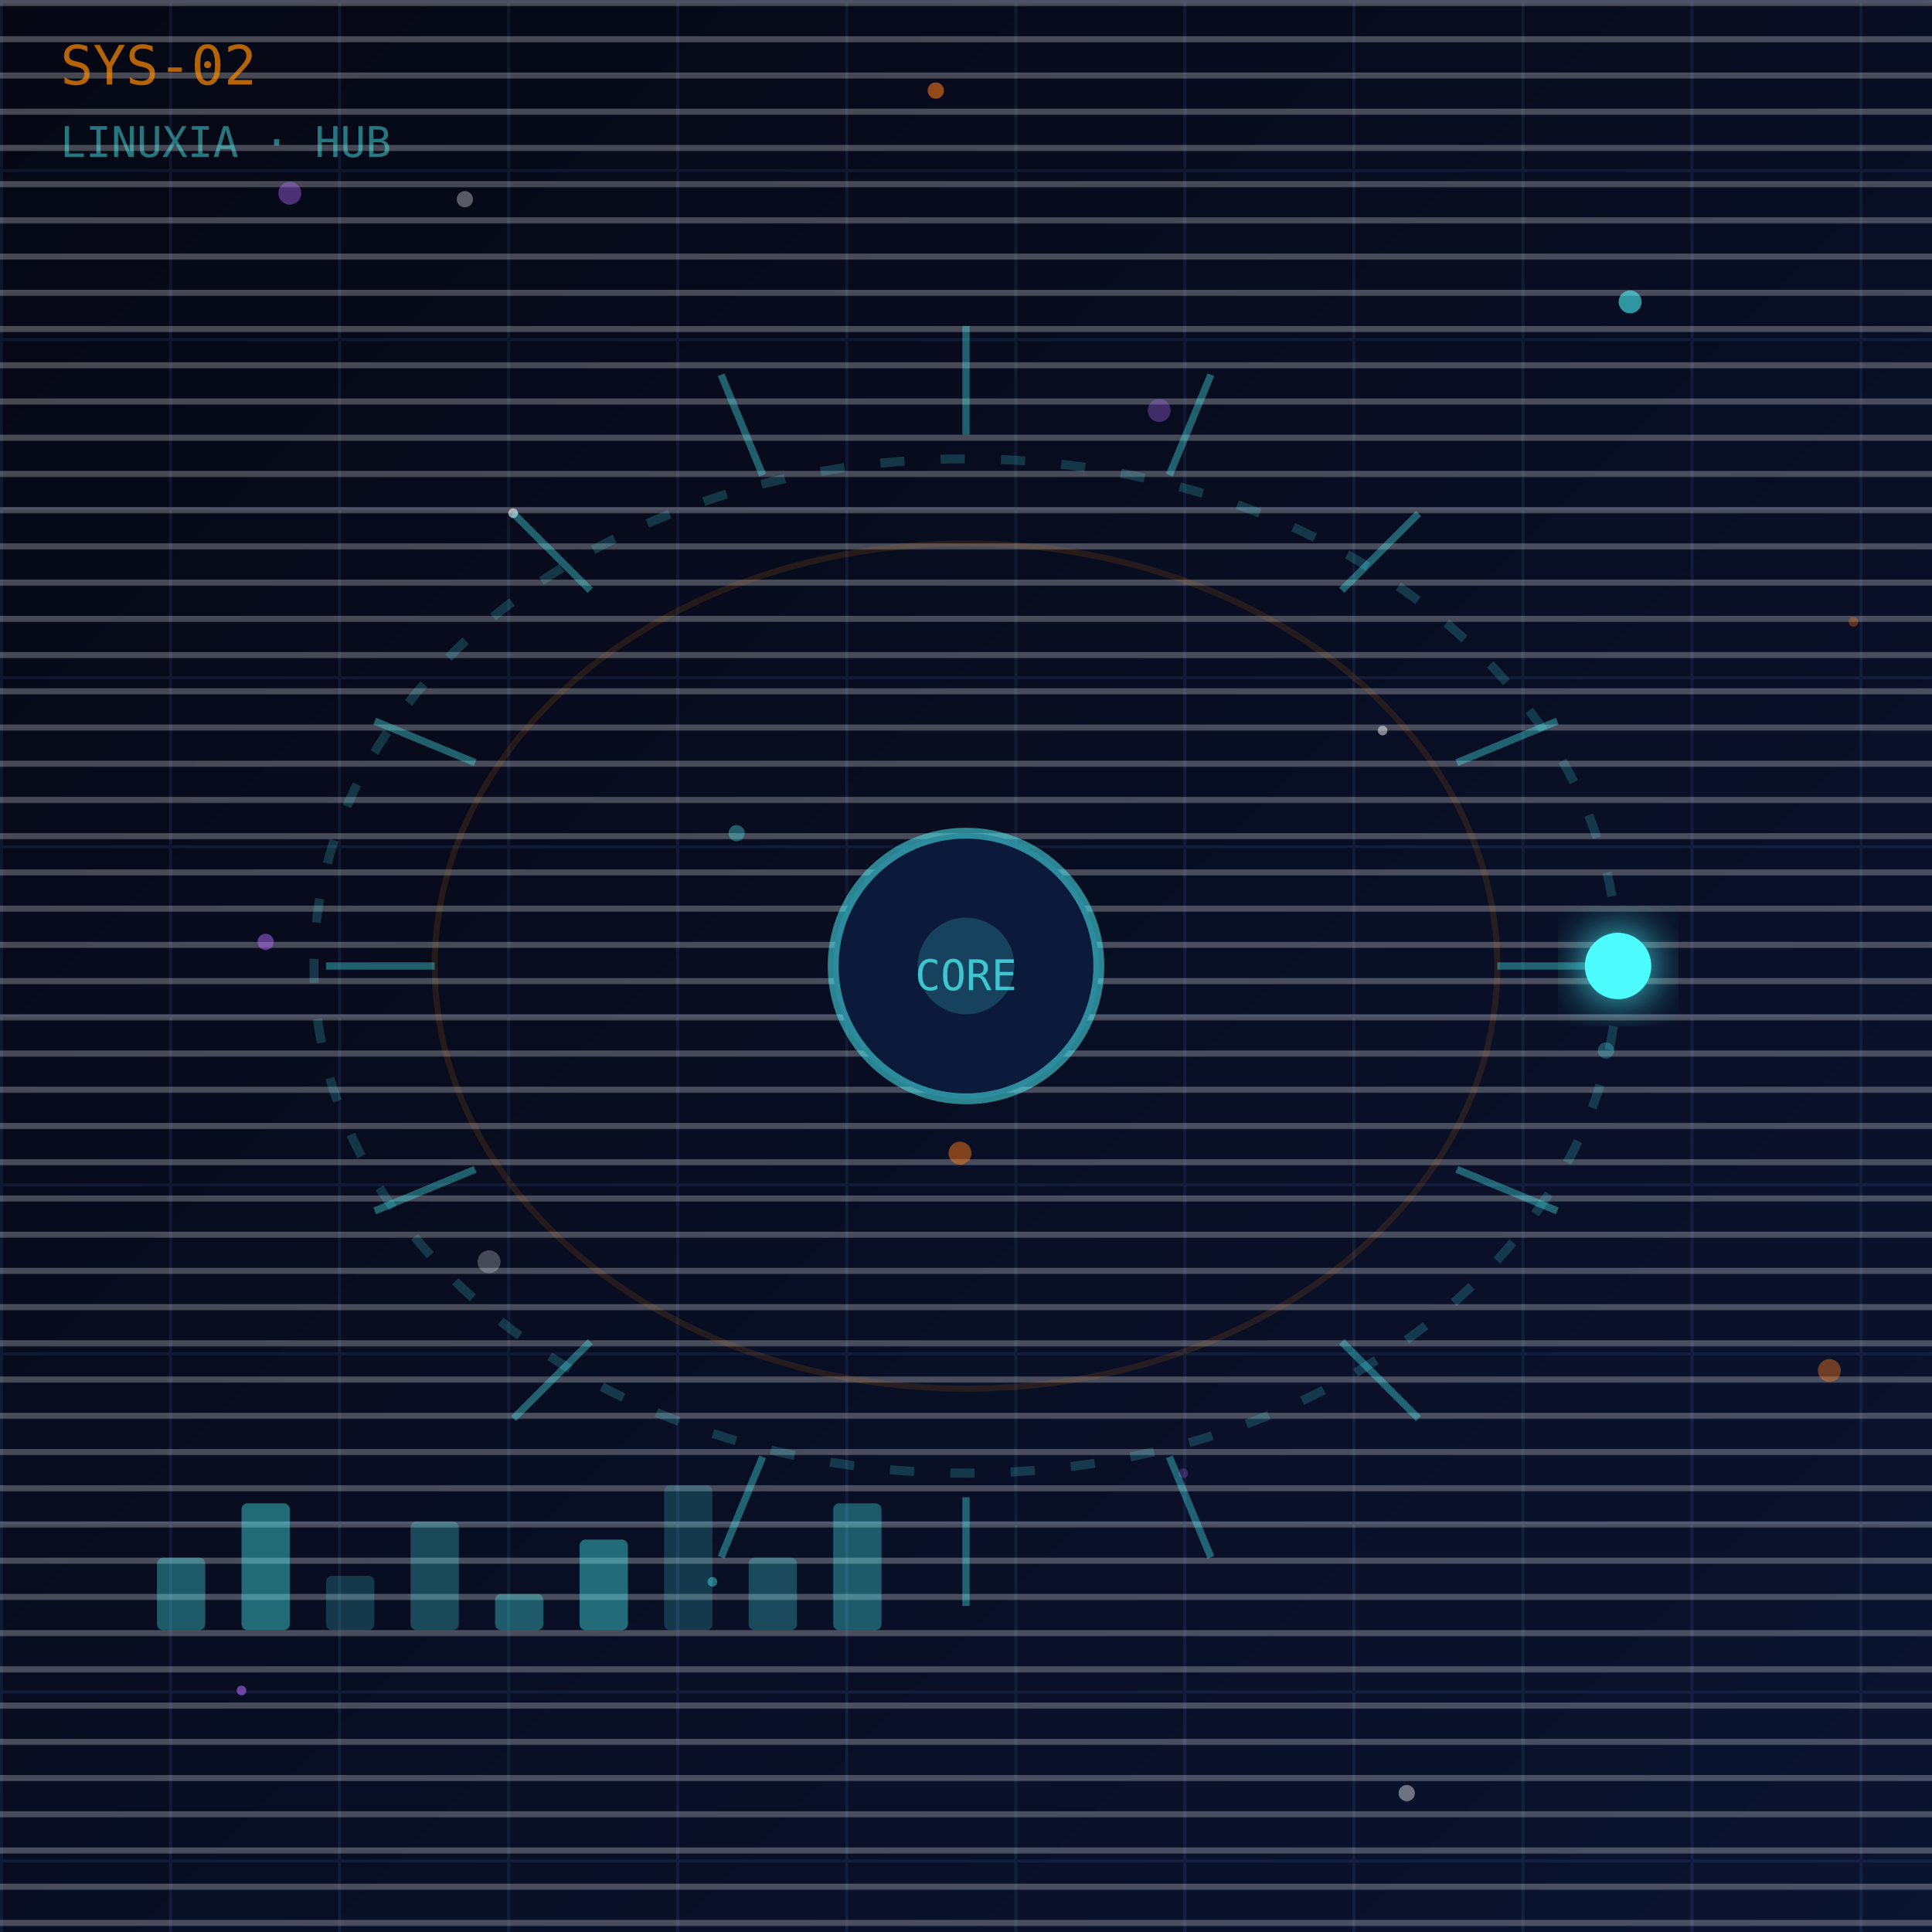
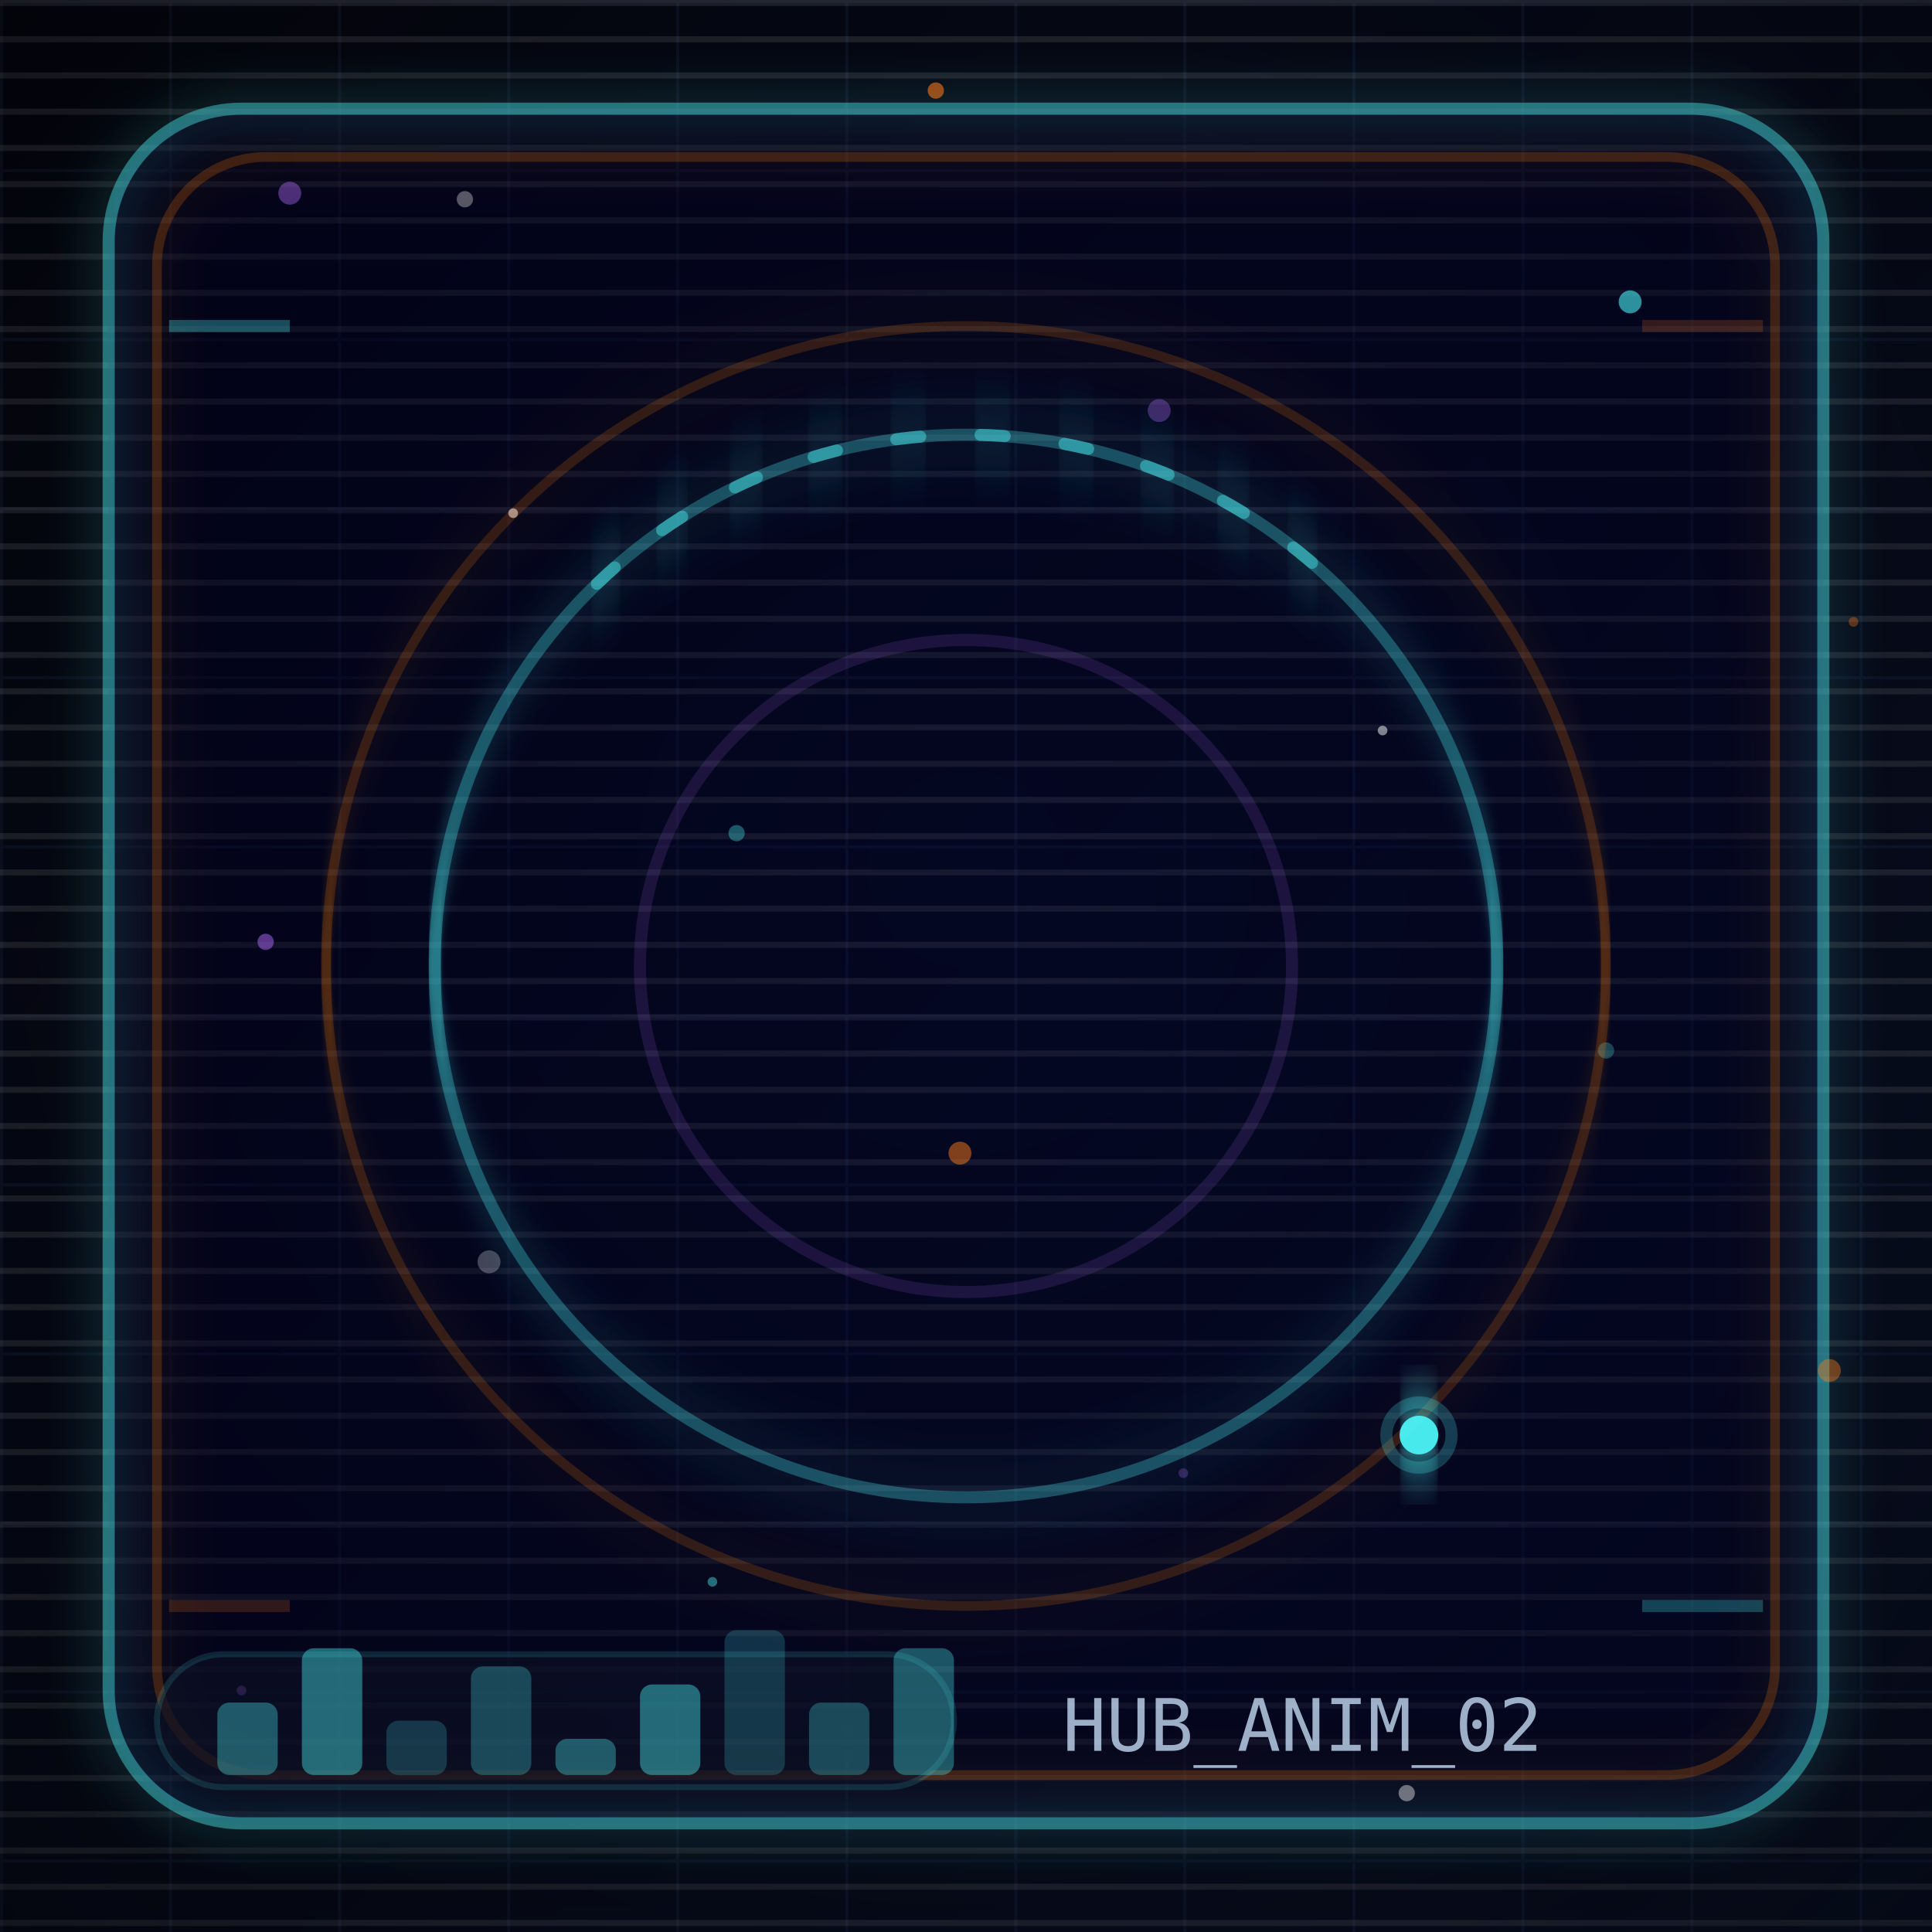
<svg xmlns="http://www.w3.org/2000/svg" width="320" height="320" viewBox="0 0 320 320">
  <defs>
-     <linearGradient id="bg2" x1="0" y1="0" x2="1" y2="1">
+     <linearGradient id="bg" x1="0" y1="0" x2="1" y2="1">
      <stop offset="0" stop-color="#050713" />
      <stop offset="1" stop-color="#0b1430" />
    </linearGradient>
-     <pattern id="grid2" patternUnits="userSpaceOnUse" width="28" height="28">
+     <radialGradient id="vign" cx="50%" cy="45%" r="75%">
+       <stop offset="0" stop-color="#000" stop-opacity="0" />
+       <stop offset="1" stop-color="#000" stop-opacity="0.55" />
+     </radialGradient>
+     <pattern id="grid" patternUnits="userSpaceOnUse" width="28" height="28">
      <path d="M28 0H0V28" fill="none" stroke="#7aa7ff" stroke-opacity="0.09" stroke-width="1" />
    </pattern>
-     <pattern id="scan2" patternUnits="userSpaceOnUse" width="6" height="6">
+     <pattern id="scan" patternUnits="userSpaceOnUse" width="6" height="6">
      <rect width="6" height="6" fill="none" />
      <rect y="0" width="6" height="1" fill="#ffffff" opacity="0.260" />
    </pattern>
-     <filter id="glow2" x="-40%" y="-40%" width="180%" height="180%">
+     <filter id="glowC" x="-40%" y="-40%" width="180%" height="180%">
      <feGaussianBlur stdDeviation="3.8" result="b" />
-       <feComposite in="b" in2="SourceGraphic" operator="over" />
+       <feColorMatrix in="b" type="matrix" values="1 0 0 0 0                 0 1 0 0 0.22                 0 0 1 0 0.70                 0 0 0 0.95 0" result="c" />
+       <feMerge>
+         <feMergeNode in="c" />
+         <feMergeNode in="SourceGraphic" />
+       </feMerge>
+     </filter>
+     <filter id="glowO" x="-40%" y="-40%" width="180%" height="180%">
+       <feGaussianBlur stdDeviation="4.2" result="b" />
+       <feColorMatrix in="b" type="matrix" values="1 0 0 0 0.12                 0 1 0 0 0.04                 0 0 1 0 0                 0 0 0 0.85 0" result="c" />
+       <feMerge>
+         <feMergeNode in="c" />
+         <feMergeNode in="SourceGraphic" />
+       </feMerge>
+     </filter>
+     <filter id="shadow">
+       <feDropShadow dx="0" dy="10" stdDeviation="10" flood-color="#000" flood-opacity="0.55" />
    </filter>
  </defs>
-   <rect width="320" height="320" fill="url(#bg2)" />
-   <rect width="320" height="320" fill="url(#grid2)" />
-   <rect width="320" height="320" fill="url(#scan2)" />
-   <circle cx="48" cy="32" r="1.90" fill="#b36bff" opacity="0.41" />
-   <circle cx="85" cy="85" r="0.80" fill="#ffffff" opacity="0.57" />
-   <circle cx="122" cy="138" r="1.35" fill="#4efcff" opacity="0.33" />
-   <circle cx="159" cy="191" r="1.90" fill="#ff7a18" opacity="0.49" />
-   <circle cx="196" cy="244" r="0.80" fill="#b36bff" opacity="0.25" />
-   <circle cx="233" cy="297" r="1.35" fill="#ffffff" opacity="0.41" />
-   <circle cx="270" cy="50" r="1.90" fill="#4efcff" opacity="0.57" />
-   <circle cx="307" cy="103" r="0.80" fill="#ff7a18" opacity="0.33" />
-   <circle cx="44" cy="156" r="1.35" fill="#b36bff" opacity="0.49" />
-   <circle cx="81" cy="209" r="1.90" fill="#ffffff" opacity="0.25" />
-   <circle cx="118" cy="262" r="0.80" fill="#4efcff" opacity="0.41" />
-   <circle cx="155" cy="15" r="1.35" fill="#ff7a18" opacity="0.57" />
-   <circle cx="192" cy="68" r="1.90" fill="#b36bff" opacity="0.33" />
-   <circle cx="229" cy="121" r="0.80" fill="#ffffff" opacity="0.49" />
-   <circle cx="266" cy="174" r="1.35" fill="#4efcff" opacity="0.25" />
-   <circle cx="303" cy="227" r="1.90" fill="#ff7a18" opacity="0.41" />
-   <circle cx="40" cy="280" r="0.80" fill="#b36bff" opacity="0.57" />
-   <circle cx="77" cy="33" r="1.35" fill="#ffffff" opacity="0.33" />
-   <ellipse cx="160.0" cy="160.0" rx="108" ry="84" fill="none" stroke="#4efcff" stroke-opacity="0.18" stroke-width="1.5" stroke-dasharray="4 6" />
-   <ellipse cx="160.0" cy="160.0" rx="88" ry="70" fill="none" stroke="#ff8c00" stroke-opacity="0.12" stroke-width="1" />
-   <line x1="248.00" y1="160.00" x2="266.00" y2="160.00" stroke="#4efcff" stroke-opacity="0.35" stroke-width="1.2" />
-   <line x1="241.30" y1="193.68" x2="257.93" y2="200.56" stroke="#4efcff" stroke-opacity="0.35" stroke-width="1.2" />
-   <line x1="222.23" y1="222.23" x2="234.95" y2="234.95" stroke="#4efcff" stroke-opacity="0.35" stroke-width="1.2" />
-   <line x1="193.68" y1="241.30" x2="200.56" y2="257.93" stroke="#4efcff" stroke-opacity="0.35" stroke-width="1.2" />
-   <line x1="160.00" y1="248.00" x2="160.00" y2="266.00" stroke="#4efcff" stroke-opacity="0.35" stroke-width="1.2" />
-   <line x1="126.32" y1="241.30" x2="119.44" y2="257.93" stroke="#4efcff" stroke-opacity="0.35" stroke-width="1.2" />
-   <line x1="97.77" y1="222.23" x2="85.05" y2="234.95" stroke="#4efcff" stroke-opacity="0.35" stroke-width="1.2" />
-   <line x1="78.70" y1="193.68" x2="62.07" y2="200.56" stroke="#4efcff" stroke-opacity="0.35" stroke-width="1.2" />
-   <line x1="72.00" y1="160.00" x2="54.00" y2="160.00" stroke="#4efcff" stroke-opacity="0.35" stroke-width="1.2" />
-   <line x1="78.70" y1="126.32" x2="62.07" y2="119.44" stroke="#4efcff" stroke-opacity="0.35" stroke-width="1.2" />
-   <line x1="97.77" y1="97.77" x2="85.05" y2="85.05" stroke="#4efcff" stroke-opacity="0.35" stroke-width="1.2" />
-   <line x1="126.32" y1="78.70" x2="119.44" y2="62.07" stroke="#4efcff" stroke-opacity="0.35" stroke-width="1.2" />
-   <line x1="160.00" y1="72.00" x2="160.00" y2="54.00" stroke="#4efcff" stroke-opacity="0.35" stroke-width="1.2" />
-   <line x1="193.68" y1="78.70" x2="200.56" y2="62.07" stroke="#4efcff" stroke-opacity="0.35" stroke-width="1.2" />
-   <line x1="222.23" y1="97.77" x2="234.95" y2="85.05" stroke="#4efcff" stroke-opacity="0.35" stroke-width="1.2" />
-   <line x1="241.30" y1="126.32" x2="257.93" y2="119.44" stroke="#4efcff" stroke-opacity="0.35" stroke-width="1.2" />
-   <circle cx="160.0" cy="160.0" r="22" fill="#0b1a3a" stroke="#4efcff" stroke-opacity="0.5" stroke-width="1.8" />
-   <circle cx="160.0" cy="160.0" r="8" fill="#4efcff" opacity="0.18" />
-   <text x="160.0" y="164.0" text-anchor="middle" font-family="monospace" font-size="7" fill="#4efcff" opacity="0.7">CORE</text>
-   <circle cx="268.00" cy="160.00" r="5.5" fill="#4efcff" filter="url(#glow2)">
-     <animateTransform attributeName="transform" type="rotate" from="0 160.0 160.0" to="360 160.0 160.0" dur="3.90s" repeatCount="indefinite" />
-   </circle>
-   <rect x="26" y="258" width="8" height="12" fill="#4efcff" opacity="0.32" rx="1" />
-   <rect x="40" y="249" width="8" height="21" fill="#4efcff" opacity="0.39" rx="1" />
-   <rect x="54" y="261" width="8" height="9" fill="#4efcff" opacity="0.18" rx="1" />
-   <rect x="68" y="252" width="8" height="18" fill="#4efcff" opacity="0.25" rx="1" />
-   <rect x="82" y="264" width="8" height="6" fill="#4efcff" opacity="0.32" rx="1" />
-   <rect x="96" y="255" width="8" height="15" fill="#4efcff" opacity="0.39" rx="1" />
-   <rect x="110" y="246" width="8" height="24" fill="#4efcff" opacity="0.18" rx="1" />
-   <rect x="124" y="258" width="8" height="12" fill="#4efcff" opacity="0.25" rx="1" />
-   <rect x="138" y="249" width="8" height="21" fill="#4efcff" opacity="0.32" rx="1" />
-   <text x="10" y="14" font-family="monospace" font-size="9" fill="#ff8c00" opacity="0.7">SYS-02</text>
-   <text x="10" y="26" font-family="monospace" font-size="7" fill="#4efcff" opacity="0.45">LINUXIA · HUB</text>
+   <rect width="320" height="320" fill="url(#bg)" />
+   <rect width="320" height="320" fill="url(#grid)" />
+   <rect width="320" height="320" fill="url(#scan)" opacity="0.55" />
+   <rect width="320" height="320" fill="url(#vign)" />
+   <g filter="url(#shadow)">
+     <rect x="18" y="18" width="284" height="284" rx="22" fill="#0a1026" opacity="0.35" />
+   </g>
+   <rect x="18" y="18" width="284" height="284" rx="22" fill="none" stroke="#4efcff" stroke-opacity="0.40" stroke-width="2" filter="url(#glowC)" />
+   <rect x="26" y="26" width="268" height="268" rx="18" fill="none" stroke="#ff7a18" stroke-opacity="0.22" stroke-width="1.6" filter="url(#glowO)" />
+   <g opacity="0.65">
+     <path d="M28 54 h20" stroke="#4efcff" stroke-opacity="0.45" stroke-width="2" />
+     <path d="M272 54 h20" stroke="#ff7a18" stroke-opacity="0.30" stroke-width="2" />
+     <path d="M28 266 h20" stroke="#ff7a18" stroke-opacity="0.28" stroke-width="2" />
+     <path d="M272 266 h20" stroke="#4efcff" stroke-opacity="0.38" stroke-width="2" />
+   </g>
+   <g>
+     <circle cx="48" cy="32" r="1.9" fill="#b36bff" opacity="0.41" />
+     <circle cx="85" cy="85" r="0.8" fill="#ffffff" opacity="0.57" />
+     <circle cx="122" cy="138" r="1.35" fill="#4efcff" opacity="0.33" />
+     <circle cx="159" cy="191" r="1.9" fill="#ff7a18" opacity="0.49" />
+     <circle cx="196" cy="244" r="0.8" fill="#b36bff" opacity="0.25" />
+     <circle cx="233" cy="297" r="1.35" fill="#ffffff" opacity="0.41" />
+     <circle cx="270" cy="50" r="1.9" fill="#4efcff" opacity="0.57" />
+     <circle cx="307" cy="103" r="0.8" fill="#ff7a18" opacity="0.33" />
+     <circle cx="44" cy="156" r="1.35" fill="#b36bff" opacity="0.49" />
+     <circle cx="81" cy="209" r="1.9" fill="#ffffff" opacity="0.25" />
+     <circle cx="118" cy="262" r="0.8" fill="#4efcff" opacity="0.41" />
+     <circle cx="155" cy="15" r="1.35" fill="#ff7a18" opacity="0.57" />
+     <circle cx="192" cy="68" r="1.9" fill="#b36bff" opacity="0.33" />
+     <circle cx="229" cy="121" r="0.8" fill="#ffffff" opacity="0.49" />
+     <circle cx="266" cy="174" r="1.35" fill="#4efcff" opacity="0.25" />
+     <circle cx="303" cy="227" r="1.9" fill="#ff7a18" opacity="0.41" />
+     <circle cx="40" cy="280" r="0.8" fill="#b36bff" opacity="0.57" />
+     <circle cx="77" cy="33" r="1.35" fill="#ffffff" opacity="0.33" />
+   </g>
+   <g transform="translate(160.0,160.0) rotate(46)">
+     <circle r="88" fill="none" stroke="#4efcff" stroke-opacity="0.28" stroke-width="2" filter="url(#glowC)" />
+     <circle r="106" fill="none" stroke="#ff7a18" stroke-opacity="0.18" stroke-width="1.6" filter="url(#glowO)" />
+     <path d="M -88 0 A 88 88 0 0 1 0 -88" fill="none" stroke="#4efcff" stroke-opacity="0.38" stroke-width="2" stroke-dasharray="4 10" stroke-linecap="round" filter="url(#glowC)" />
+     <circle r="54" fill="none" stroke="#b36bff" stroke-opacity="0.14" stroke-width="2" />
+     <g id="orb2">
+       <circle cx="108" cy="0" r="3.2" fill="#4efcff" opacity="0.92" filter="url(#glowC)" />
+       <circle cx="108" cy="0" r="5.4" fill="none" stroke="#4efcff" stroke-opacity="0.22" stroke-width="2" />
+       <animateTransform attributeName="transform" type="rotate" from="0 0 0" to="360 0 0" dur="3.90s" repeatCount="indefinite" />
+     </g>
+   </g>
+   <g transform="translate(26,274)">
+     <rect x="0" y="0" width="132" height="22" rx="11" fill="#0b1024" opacity="0.70" stroke="#4efcff" stroke-opacity="0.18" />
+     <g transform="translate(10,6)">
+       <rect x="0" y="2" width="10" height="12" rx="2" fill="#4efcff" opacity="0.32" />
+       <rect x="14" y="-7" width="10" height="21" rx="2" fill="#4efcff" opacity="0.39" />
+       <rect x="28" y="5" width="10" height="9" rx="2" fill="#4efcff" opacity="0.18" />
+       <rect x="42" y="-4" width="10" height="18" rx="2" fill="#4efcff" opacity="0.25" />
+       <rect x="56" y="8" width="10" height="6" rx="2" fill="#4efcff" opacity="0.32" />
+       <rect x="70" y="-1" width="10" height="15" rx="2" fill="#4efcff" opacity="0.39" />
+       <rect x="84" y="-10" width="10" height="24" rx="2" fill="#4efcff" opacity="0.18" />
+       <rect x="98" y="2" width="10" height="12" rx="2" fill="#4efcff" opacity="0.25" />
+       <rect x="112" y="-7" width="10" height="21" rx="2" fill="#4efcff" opacity="0.32" />
+     </g>
+     <text x="150" y="16" font-family="ui-monospace, Menlo, Consolas, monospace" font-size="12" fill="#cfe7ff" opacity="0.75">HUB_ANIM_02</text>
+   </g>
</svg>
